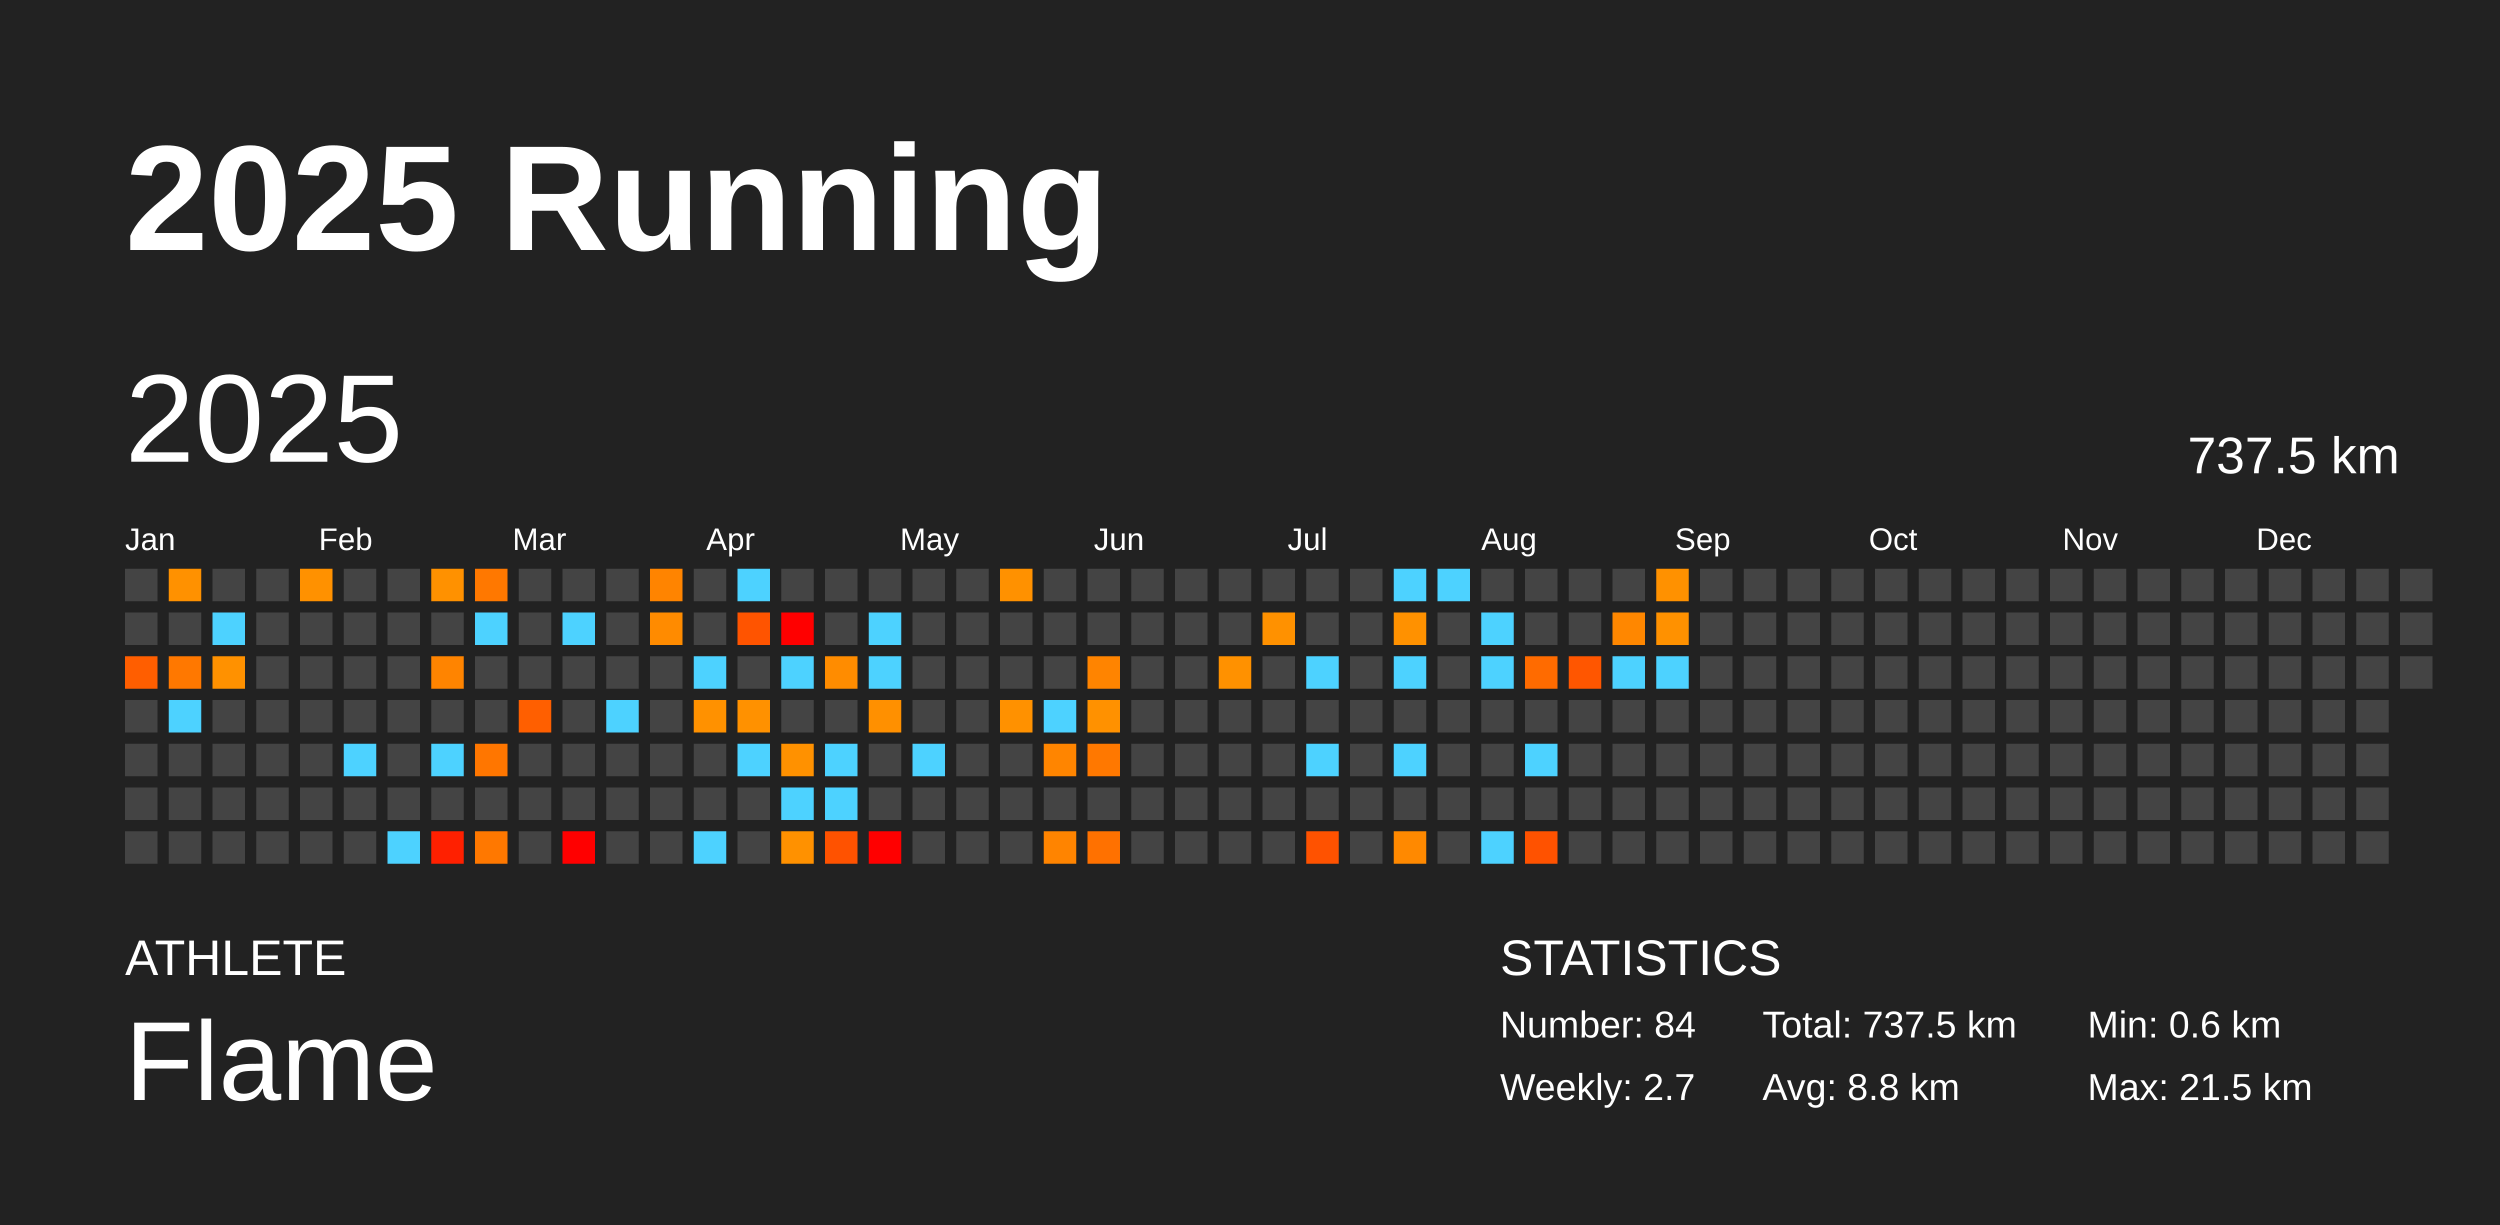
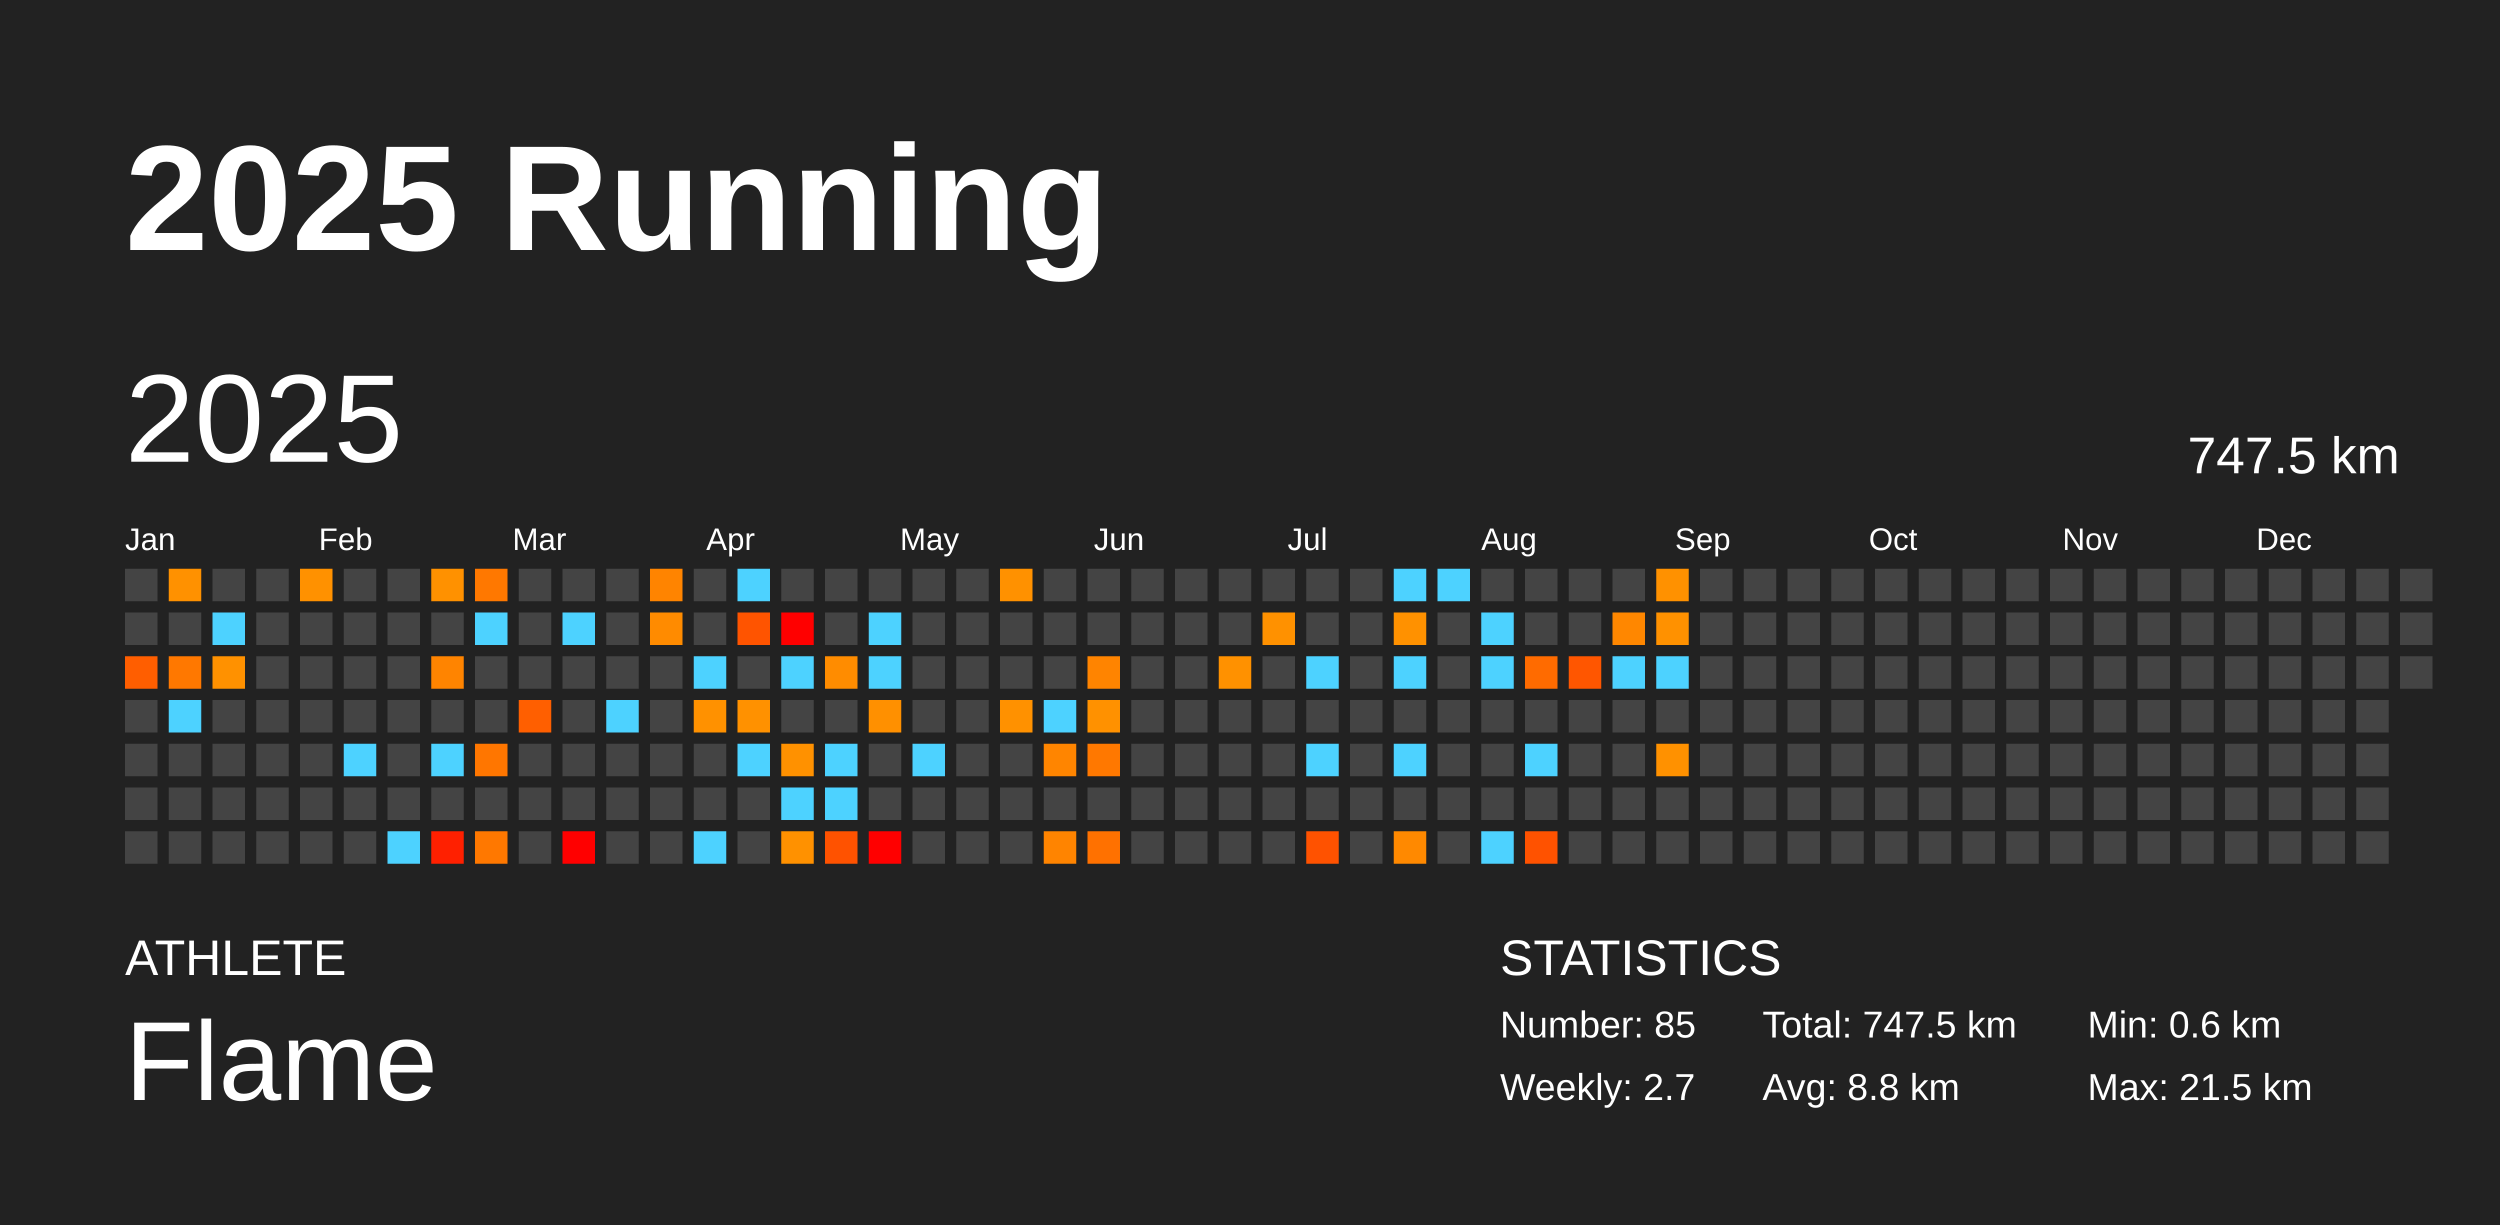
<svg xmlns="http://www.w3.org/2000/svg" baseProfile="full" height="98mm" version="1.1" viewBox="0,0,200,98" width="200mm">
  <defs />
  <rect fill="#222222" height="98" width="200" x="0" y="0" />
  <text fill="#FFFFFF" style="font-size:12px; font-family:Arial; font-weight:bold;" x="10" y="20">2025 Running</text>
  <text fill="#FFFFFF" style="font-size:4px; font-family:Arial" x="10" y="78">ATHLETE</text>
  <text fill="#FFFFFF" style="font-size:9px; font-family:Arial" x="10" y="88">Flame</text>
  <text fill="#FFFFFF" style="font-size:4px; font-family:Arial" x="120" y="78">STATISTICS</text>
-   <text fill="#FFFFFF" style="font-size:3px; font-family:Arial" x="120" y="83">Number: 84</text>
+   <text fill="#FFFFFF" style="font-size:3px; font-family:Arial" x="120" y="83">Number: 85</text>
  <text fill="#FFFFFF" style="font-size:3px; font-family:Arial" x="120" y="88">Weekly: 2.7</text>
-   <text fill="#FFFFFF" style="font-size:3px; font-family:Arial" x="141" y="83">Total: 737.5 km</text>
+   <text fill="#FFFFFF" style="font-size:3px; font-family:Arial" x="141" y="83">Total: 747.5 km</text>
  <text fill="#FFFFFF" style="font-size:3px; font-family:Arial" x="141" y="88">Avg: 8.8 km</text>
  <text fill="#FFFFFF" style="font-size:3px; font-family:Arial" x="167" y="83">Min: 0.6 km</text>
  <text fill="#FFFFFF" style="font-size:3px; font-family:Arial" x="167" y="88">Max: 21.5 km</text>
  <text dominant-baseline="hanging" fill="#FFFFFF" style="font-size:10.0px; font-family:Arial;" x="10" y="30">2025</text>
-   <text dominant-baseline="hanging" fill="#FFFFFF" style="font-size:4.125px; font-family:Arial;" x="175" y="35">737.5 km</text>
+   <text dominant-baseline="hanging" fill="#FFFFFF" style="font-size:4.125px; font-family:Arial;" x="175" y="35">747.5 km</text>
  <text fill="#FFFFFF" style="font-size:2.5px; font-family:Arial" x="10.0" y="44">Jan</text>
  <text fill="#FFFFFF" style="font-size:2.5px; font-family:Arial" x="25.5" y="44">Feb</text>
  <text fill="#FFFFFF" style="font-size:2.5px; font-family:Arial" x="41.0" y="44">Mar</text>
  <text fill="#FFFFFF" style="font-size:2.5px; font-family:Arial" x="56.5" y="44">Apr</text>
  <text fill="#FFFFFF" style="font-size:2.5px; font-family:Arial" x="72.0" y="44">May</text>
  <text fill="#FFFFFF" style="font-size:2.5px; font-family:Arial" x="87.5" y="44">Jun</text>
  <text fill="#FFFFFF" style="font-size:2.5px; font-family:Arial" x="103.0" y="44">Jul</text>
  <text fill="#FFFFFF" style="font-size:2.5px; font-family:Arial" x="118.5" y="44">Aug</text>
  <text fill="#FFFFFF" style="font-size:2.5px; font-family:Arial" x="134.0" y="44">Sep</text>
  <text fill="#FFFFFF" style="font-size:2.5px; font-family:Arial" x="149.5" y="44">Oct</text>
  <text fill="#FFFFFF" style="font-size:2.5px; font-family:Arial" x="165.0" y="44">Nov</text>
  <text fill="#FFFFFF" style="font-size:2.5px; font-family:Arial" x="180.5" y="44">Dec</text>
  <rect fill="#444444" height="2.6" width="2.6" x="10.0" y="45.5" />
  <rect fill="#444444" height="2.6" width="2.6" x="10.0" y="49.0" />
  <rect fill="#ff5e00" height="2.6" width="2.6" x="10.0" y="52.5" />
  <rect fill="#444444" height="2.6" width="2.6" x="10.0" y="56.0" />
  <rect fill="#444444" height="2.6" width="2.6" x="10.0" y="59.5" />
  <rect fill="#444444" height="2.6" width="2.6" x="10.0" y="63.0" />
  <rect fill="#444444" height="2.6" width="2.6" x="10.0" y="66.5" />
  <rect fill="#ff9100" height="2.6" width="2.6" x="13.5" y="45.5" />
  <rect fill="#444444" height="2.6" width="2.6" x="13.5" y="49.0" />
  <rect fill="#ff7800" height="2.6" width="2.6" x="13.5" y="52.5" />
  <rect fill="#4dd2ff" height="2.6" width="2.6" x="13.5" y="56.0" />
  <rect fill="#444444" height="2.6" width="2.6" x="13.5" y="59.5" />
  <rect fill="#444444" height="2.6" width="2.6" x="13.5" y="63.0" />
  <rect fill="#444444" height="2.6" width="2.6" x="13.5" y="66.5" />
  <rect fill="#444444" height="2.6" width="2.6" x="17.0" y="45.5" />
  <rect fill="#4dd2ff" height="2.6" width="2.6" x="17.0" y="49.0" />
  <rect fill="#ff9100" height="2.6" width="2.6" x="17.0" y="52.5" />
  <rect fill="#444444" height="2.6" width="2.6" x="17.0" y="56.0" />
  <rect fill="#444444" height="2.6" width="2.6" x="17.0" y="59.5" />
  <rect fill="#444444" height="2.6" width="2.6" x="17.0" y="63.0" />
  <rect fill="#444444" height="2.6" width="2.6" x="17.0" y="66.5" />
  <rect fill="#444444" height="2.6" width="2.6" x="20.5" y="45.5" />
  <rect fill="#444444" height="2.6" width="2.6" x="20.5" y="49.0" />
  <rect fill="#444444" height="2.6" width="2.6" x="20.5" y="52.5" />
  <rect fill="#444444" height="2.6" width="2.6" x="20.5" y="56.0" />
  <rect fill="#444444" height="2.6" width="2.6" x="20.5" y="59.5" />
  <rect fill="#444444" height="2.6" width="2.6" x="20.5" y="63.0" />
  <rect fill="#444444" height="2.6" width="2.6" x="20.5" y="66.5" />
  <rect fill="#ff9100" height="2.6" width="2.6" x="24.0" y="45.5" />
  <rect fill="#444444" height="2.6" width="2.6" x="24.0" y="49.0" />
  <rect fill="#444444" height="2.6" width="2.6" x="24.0" y="52.5" />
  <rect fill="#444444" height="2.6" width="2.6" x="24.0" y="56.0" />
  <rect fill="#444444" height="2.6" width="2.6" x="24.0" y="59.5" />
  <rect fill="#444444" height="2.6" width="2.6" x="24.0" y="63.0" />
  <rect fill="#444444" height="2.6" width="2.6" x="24.0" y="66.5" />
  <rect fill="#444444" height="2.6" width="2.6" x="27.5" y="45.5" />
  <rect fill="#444444" height="2.6" width="2.6" x="27.5" y="49.0" />
  <rect fill="#444444" height="2.6" width="2.6" x="27.5" y="52.5" />
  <rect fill="#444444" height="2.6" width="2.6" x="27.5" y="56.0" />
  <rect fill="#4dd2ff" height="2.6" width="2.6" x="27.5" y="59.5" />
  <rect fill="#444444" height="2.6" width="2.6" x="27.5" y="63.0" />
  <rect fill="#444444" height="2.6" width="2.6" x="27.5" y="66.5" />
  <rect fill="#444444" height="2.6" width="2.6" x="31.0" y="45.5" />
  <rect fill="#444444" height="2.6" width="2.6" x="31.0" y="49.0" />
  <rect fill="#444444" height="2.6" width="2.6" x="31.0" y="52.5" />
  <rect fill="#444444" height="2.6" width="2.6" x="31.0" y="56.0" />
  <rect fill="#444444" height="2.6" width="2.6" x="31.0" y="59.5" />
  <rect fill="#444444" height="2.6" width="2.6" x="31.0" y="63.0" />
  <rect fill="#4dd2ff" height="2.6" width="2.6" x="31.0" y="66.5" />
  <rect fill="#ff9100" height="2.6" width="2.6" x="34.5" y="45.5" />
  <rect fill="#444444" height="2.6" width="2.6" x="34.5" y="49.0" />
  <rect fill="#ff8400" height="2.6" width="2.6" x="34.5" y="52.5" />
  <rect fill="#444444" height="2.6" width="2.6" x="34.5" y="56.0" />
  <rect fill="#4dd2ff" height="2.6" width="2.6" x="34.5" y="59.5" />
  <rect fill="#444444" height="2.6" width="2.6" x="34.5" y="63.0" />
  <rect fill="#ff2000" height="2.6" width="2.6" x="34.5" y="66.5" />
  <rect fill="#ff7800" height="2.6" width="2.6" x="38.0" y="45.5" />
  <rect fill="#4dd2ff" height="2.6" width="2.6" x="38.0" y="49.0" />
  <rect fill="#444444" height="2.6" width="2.6" x="38.0" y="52.5" />
  <rect fill="#444444" height="2.6" width="2.6" x="38.0" y="56.0" />
  <rect fill="#ff7600" height="2.6" width="2.6" x="38.0" y="59.5" />
  <rect fill="#444444" height="2.6" width="2.6" x="38.0" y="63.0" />
  <rect fill="#ff7800" height="2.6" width="2.6" x="38.0" y="66.5" />
  <rect fill="#444444" height="2.6" width="2.6" x="41.5" y="45.5" />
  <rect fill="#444444" height="2.6" width="2.6" x="41.5" y="49.0" />
  <rect fill="#444444" height="2.6" width="2.6" x="41.5" y="52.5" />
  <rect fill="#ff5f00" height="2.6" width="2.6" x="41.5" y="56.0" />
  <rect fill="#444444" height="2.6" width="2.6" x="41.5" y="59.5" />
  <rect fill="#444444" height="2.6" width="2.6" x="41.5" y="63.0" />
  <rect fill="#444444" height="2.6" width="2.6" x="41.5" y="66.5" />
  <rect fill="#444444" height="2.6" width="2.6" x="45.0" y="45.5" />
  <rect fill="#4dd2ff" height="2.6" width="2.6" x="45.0" y="49.0" />
  <rect fill="#444444" height="2.6" width="2.6" x="45.0" y="52.5" />
  <rect fill="#444444" height="2.6" width="2.6" x="45.0" y="56.0" />
  <rect fill="#444444" height="2.6" width="2.6" x="45.0" y="59.5" />
  <rect fill="#444444" height="2.6" width="2.6" x="45.0" y="63.0" />
  <rect fill="red" height="2.6" width="2.6" x="45.0" y="66.5" />
  <rect fill="#444444" height="2.6" width="2.6" x="48.5" y="45.5" />
  <rect fill="#444444" height="2.6" width="2.6" x="48.5" y="49.0" />
  <rect fill="#444444" height="2.6" width="2.6" x="48.5" y="52.5" />
  <rect fill="#4dd2ff" height="2.6" width="2.6" x="48.5" y="56.0" />
  <rect fill="#444444" height="2.6" width="2.6" x="48.5" y="59.5" />
  <rect fill="#444444" height="2.6" width="2.6" x="48.5" y="63.0" />
  <rect fill="#444444" height="2.6" width="2.6" x="48.5" y="66.5" />
  <rect fill="#ff8400" height="2.6" width="2.6" x="52.0" y="45.5" />
  <rect fill="#ff8b00" height="2.6" width="2.6" x="52.0" y="49.0" />
  <rect fill="#444444" height="2.6" width="2.6" x="52.0" y="52.5" />
  <rect fill="#444444" height="2.6" width="2.6" x="52.0" y="56.0" />
  <rect fill="#444444" height="2.6" width="2.6" x="52.0" y="59.5" />
  <rect fill="#444444" height="2.6" width="2.6" x="52.0" y="63.0" />
  <rect fill="#444444" height="2.6" width="2.6" x="52.0" y="66.5" />
  <rect fill="#444444" height="2.6" width="2.6" x="55.5" y="45.5" />
  <rect fill="#444444" height="2.6" width="2.6" x="55.5" y="49.0" />
  <rect fill="#4dd2ff" height="2.6" width="2.6" x="55.5" y="52.5" />
  <rect fill="#ff9100" height="2.6" width="2.6" x="55.5" y="56.0" />
  <rect fill="#444444" height="2.6" width="2.6" x="55.5" y="59.5" />
  <rect fill="#444444" height="2.6" width="2.6" x="55.5" y="63.0" />
  <rect fill="#4dd2ff" height="2.6" width="2.6" x="55.5" y="66.5" />
  <rect fill="#4dd2ff" height="2.6" width="2.6" x="59.0" y="45.5" />
  <rect fill="#ff5400" height="2.6" width="2.6" x="59.0" y="49.0" />
  <rect fill="#444444" height="2.6" width="2.6" x="59.0" y="52.5" />
  <rect fill="#ff9100" height="2.6" width="2.6" x="59.0" y="56.0" />
  <rect fill="#4dd2ff" height="2.6" width="2.6" x="59.0" y="59.5" />
  <rect fill="#444444" height="2.6" width="2.6" x="59.0" y="63.0" />
  <rect fill="#444444" height="2.6" width="2.6" x="59.0" y="66.5" />
  <rect fill="#444444" height="2.6" width="2.6" x="62.5" y="45.5" />
  <rect fill="red" height="2.6" width="2.6" x="62.5" y="49.0" />
  <rect fill="#4dd2ff" height="2.6" width="2.6" x="62.5" y="52.5" />
  <rect fill="#444444" height="2.6" width="2.6" x="62.5" y="56.0" />
  <rect fill="#ff9100" height="2.6" width="2.6" x="62.5" y="59.5" />
  <rect fill="#4dd2ff" height="2.6" width="2.6" x="62.5" y="63.0" />
  <rect fill="#ff9100" height="2.6" width="2.6" x="62.5" y="66.5" />
  <rect fill="#444444" height="2.6" width="2.6" x="66.0" y="45.5" />
  <rect fill="#444444" height="2.6" width="2.6" x="66.0" y="49.0" />
  <rect fill="#ff8c00" height="2.6" width="2.6" x="66.0" y="52.5" />
  <rect fill="#444444" height="2.6" width="2.6" x="66.0" y="56.0" />
  <rect fill="#4dd2ff" height="2.6" width="2.6" x="66.0" y="59.5" />
  <rect fill="#4dd2ff" height="2.6" width="2.6" x="66.0" y="63.0" />
  <rect fill="#ff5200" height="2.6" width="2.6" x="66.0" y="66.5" />
  <rect fill="#444444" height="2.6" width="2.6" x="69.5" y="45.5" />
  <rect fill="#4dd2ff" height="2.6" width="2.6" x="69.5" y="49.0" />
  <rect fill="#4dd2ff" height="2.6" width="2.6" x="69.5" y="52.5" />
  <rect fill="#ff9000" height="2.6" width="2.6" x="69.5" y="56.0" />
  <rect fill="#444444" height="2.6" width="2.6" x="69.5" y="59.5" />
  <rect fill="#444444" height="2.6" width="2.6" x="69.5" y="63.0" />
  <rect fill="red" height="2.6" width="2.6" x="69.5" y="66.5" />
  <rect fill="#444444" height="2.6" width="2.6" x="73.0" y="45.5" />
  <rect fill="#444444" height="2.6" width="2.6" x="73.0" y="49.0" />
  <rect fill="#444444" height="2.6" width="2.6" x="73.0" y="52.5" />
  <rect fill="#444444" height="2.6" width="2.6" x="73.0" y="56.0" />
  <rect fill="#4dd2ff" height="2.6" width="2.6" x="73.0" y="59.5" />
  <rect fill="#444444" height="2.6" width="2.6" x="73.0" y="63.0" />
  <rect fill="#444444" height="2.6" width="2.6" x="73.0" y="66.5" />
  <rect fill="#444444" height="2.6" width="2.6" x="76.5" y="45.5" />
  <rect fill="#444444" height="2.6" width="2.6" x="76.5" y="49.0" />
  <rect fill="#444444" height="2.6" width="2.6" x="76.5" y="52.5" />
  <rect fill="#444444" height="2.6" width="2.6" x="76.5" y="56.0" />
  <rect fill="#444444" height="2.6" width="2.6" x="76.5" y="59.5" />
  <rect fill="#444444" height="2.6" width="2.6" x="76.5" y="63.0" />
  <rect fill="#444444" height="2.6" width="2.6" x="76.5" y="66.5" />
  <rect fill="#ff9100" height="2.6" width="2.6" x="80.0" y="45.5" />
  <rect fill="#444444" height="2.6" width="2.6" x="80.0" y="49.0" />
  <rect fill="#444444" height="2.6" width="2.6" x="80.0" y="52.5" />
  <rect fill="#ff9100" height="2.6" width="2.6" x="80.0" y="56.0" />
  <rect fill="#444444" height="2.6" width="2.6" x="80.0" y="59.5" />
  <rect fill="#444444" height="2.6" width="2.6" x="80.0" y="63.0" />
  <rect fill="#444444" height="2.6" width="2.6" x="80.0" y="66.5" />
  <rect fill="#444444" height="2.6" width="2.6" x="83.5" y="45.5" />
  <rect fill="#444444" height="2.6" width="2.6" x="83.5" y="49.0" />
  <rect fill="#444444" height="2.6" width="2.6" x="83.5" y="52.5" />
  <rect fill="#4dd2ff" height="2.6" width="2.6" x="83.5" y="56.0" />
  <rect fill="#ff8500" height="2.6" width="2.6" x="83.5" y="59.5" />
  <rect fill="#444444" height="2.6" width="2.6" x="83.5" y="63.0" />
  <rect fill="#ff8400" height="2.6" width="2.6" x="83.5" y="66.5" />
  <rect fill="#444444" height="2.6" width="2.6" x="87.0" y="45.5" />
  <rect fill="#444444" height="2.6" width="2.6" x="87.0" y="49.0" />
  <rect fill="#ff8400" height="2.6" width="2.6" x="87.0" y="52.5" />
  <rect fill="#ff9100" height="2.6" width="2.6" x="87.0" y="56.0" />
  <rect fill="#ff7800" height="2.6" width="2.6" x="87.0" y="59.5" />
  <rect fill="#444444" height="2.6" width="2.6" x="87.0" y="63.0" />
  <rect fill="#ff7100" height="2.6" width="2.6" x="87.0" y="66.5" />
  <rect fill="#444444" height="2.6" width="2.6" x="90.5" y="45.5" />
  <rect fill="#444444" height="2.6" width="2.6" x="90.5" y="49.0" />
  <rect fill="#444444" height="2.6" width="2.6" x="90.5" y="52.5" />
  <rect fill="#444444" height="2.6" width="2.6" x="90.5" y="56.0" />
  <rect fill="#444444" height="2.6" width="2.6" x="90.5" y="59.5" />
  <rect fill="#444444" height="2.6" width="2.6" x="90.5" y="63.0" />
  <rect fill="#444444" height="2.6" width="2.6" x="90.5" y="66.5" />
  <rect fill="#444444" height="2.6" width="2.6" x="94.0" y="45.5" />
  <rect fill="#444444" height="2.6" width="2.6" x="94.0" y="49.0" />
  <rect fill="#444444" height="2.6" width="2.6" x="94.0" y="52.5" />
  <rect fill="#444444" height="2.6" width="2.6" x="94.0" y="56.0" />
  <rect fill="#444444" height="2.6" width="2.6" x="94.0" y="59.5" />
  <rect fill="#444444" height="2.6" width="2.6" x="94.0" y="63.0" />
  <rect fill="#444444" height="2.6" width="2.6" x="94.0" y="66.5" />
  <rect fill="#444444" height="2.6" width="2.6" x="97.5" y="45.5" />
  <rect fill="#444444" height="2.6" width="2.6" x="97.5" y="49.0" />
  <rect fill="#ff9100" height="2.6" width="2.6" x="97.5" y="52.5" />
  <rect fill="#444444" height="2.6" width="2.6" x="97.5" y="56.0" />
  <rect fill="#444444" height="2.6" width="2.6" x="97.5" y="59.5" />
  <rect fill="#444444" height="2.6" width="2.6" x="97.5" y="63.0" />
  <rect fill="#444444" height="2.6" width="2.6" x="97.5" y="66.5" />
  <rect fill="#444444" height="2.6" width="2.6" x="101.0" y="45.5" />
  <rect fill="#ff9100" height="2.6" width="2.6" x="101.0" y="49.0" />
  <rect fill="#444444" height="2.6" width="2.6" x="101.0" y="52.5" />
  <rect fill="#444444" height="2.6" width="2.6" x="101.0" y="56.0" />
  <rect fill="#444444" height="2.6" width="2.6" x="101.0" y="59.5" />
  <rect fill="#444444" height="2.6" width="2.6" x="101.0" y="63.0" />
  <rect fill="#444444" height="2.6" width="2.6" x="101.0" y="66.5" />
  <rect fill="#444444" height="2.6" width="2.6" x="104.5" y="45.5" />
  <rect fill="#444444" height="2.6" width="2.6" x="104.5" y="49.0" />
  <rect fill="#4dd2ff" height="2.6" width="2.6" x="104.5" y="52.5" />
  <rect fill="#444444" height="2.6" width="2.6" x="104.5" y="56.0" />
  <rect fill="#4dd2ff" height="2.6" width="2.6" x="104.5" y="59.5" />
  <rect fill="#444444" height="2.6" width="2.6" x="104.5" y="63.0" />
  <rect fill="#ff5200" height="2.6" width="2.6" x="104.5" y="66.5" />
  <rect fill="#444444" height="2.6" width="2.6" x="108.0" y="45.5" />
  <rect fill="#444444" height="2.6" width="2.6" x="108.0" y="49.0" />
  <rect fill="#444444" height="2.6" width="2.6" x="108.0" y="52.5" />
  <rect fill="#444444" height="2.6" width="2.6" x="108.0" y="56.0" />
  <rect fill="#444444" height="2.6" width="2.6" x="108.0" y="59.5" />
  <rect fill="#444444" height="2.6" width="2.6" x="108.0" y="63.0" />
  <rect fill="#444444" height="2.6" width="2.6" x="108.0" y="66.5" />
  <rect fill="#4dd2ff" height="2.6" width="2.6" x="111.5" y="45.5" />
  <rect fill="#ff9100" height="2.6" width="2.6" x="111.5" y="49.0" />
  <rect fill="#4dd2ff" height="2.6" width="2.6" x="111.5" y="52.5" />
  <rect fill="#444444" height="2.6" width="2.6" x="111.5" y="56.0" />
  <rect fill="#4dd2ff" height="2.6" width="2.6" x="111.5" y="59.5" />
  <rect fill="#444444" height="2.6" width="2.6" x="111.5" y="63.0" />
  <rect fill="#ff8900" height="2.6" width="2.6" x="111.5" y="66.5" />
  <rect fill="#4dd2ff" height="2.6" width="2.6" x="115.0" y="45.5" />
  <rect fill="#444444" height="2.6" width="2.6" x="115.0" y="49.0" />
  <rect fill="#444444" height="2.6" width="2.6" x="115.0" y="52.5" />
  <rect fill="#444444" height="2.6" width="2.6" x="115.0" y="56.0" />
  <rect fill="#444444" height="2.6" width="2.6" x="115.0" y="59.5" />
  <rect fill="#444444" height="2.6" width="2.6" x="115.0" y="63.0" />
  <rect fill="#444444" height="2.6" width="2.6" x="115.0" y="66.5" />
  <rect fill="#444444" height="2.6" width="2.6" x="118.5" y="45.5" />
  <rect fill="#4dd2ff" height="2.6" width="2.6" x="118.5" y="49.0" />
  <rect fill="#4dd2ff" height="2.6" width="2.6" x="118.5" y="52.5" />
  <rect fill="#444444" height="2.6" width="2.6" x="118.5" y="56.0" />
  <rect fill="#444444" height="2.6" width="2.6" x="118.5" y="59.5" />
  <rect fill="#444444" height="2.6" width="2.6" x="118.5" y="63.0" />
  <rect fill="#4dd2ff" height="2.6" width="2.6" x="118.5" y="66.5" />
  <rect fill="#444444" height="2.6" width="2.6" x="122.0" y="45.5" />
  <rect fill="#444444" height="2.6" width="2.6" x="122.0" y="49.0" />
  <rect fill="#ff6b00" height="2.6" width="2.6" x="122.0" y="52.5" />
  <rect fill="#444444" height="2.6" width="2.6" x="122.0" y="56.0" />
  <rect fill="#4dd2ff" height="2.6" width="2.6" x="122.0" y="59.5" />
  <rect fill="#444444" height="2.6" width="2.6" x="122.0" y="63.0" />
  <rect fill="#ff5200" height="2.6" width="2.6" x="122.0" y="66.5" />
  <rect fill="#444444" height="2.6" width="2.6" x="125.5" y="45.5" />
  <rect fill="#444444" height="2.6" width="2.6" x="125.5" y="49.0" />
  <rect fill="#ff5600" height="2.6" width="2.6" x="125.5" y="52.5" />
  <rect fill="#444444" height="2.6" width="2.6" x="125.5" y="56.0" />
  <rect fill="#444444" height="2.6" width="2.6" x="125.5" y="59.5" />
  <rect fill="#444444" height="2.6" width="2.6" x="125.5" y="63.0" />
  <rect fill="#444444" height="2.6" width="2.6" x="125.5" y="66.5" />
  <rect fill="#444444" height="2.6" width="2.6" x="129.0" y="45.5" />
  <rect fill="#ff8700" height="2.6" width="2.6" x="129.0" y="49.0" />
  <rect fill="#4dd2ff" height="2.6" width="2.6" x="129.0" y="52.5" />
  <rect fill="#444444" height="2.6" width="2.6" x="129.0" y="56.0" />
  <rect fill="#444444" height="2.6" width="2.6" x="129.0" y="59.5" />
  <rect fill="#444444" height="2.6" width="2.6" x="129.0" y="63.0" />
  <rect fill="#444444" height="2.6" width="2.6" x="129.0" y="66.5" />
  <rect fill="#ff9100" height="2.6" width="2.6" x="132.5" y="45.5" />
  <rect fill="#ff9100" height="2.6" width="2.6" x="132.5" y="49.0" />
  <rect fill="#4dd2ff" height="2.6" width="2.6" x="132.5" y="52.5" />
  <rect fill="#444444" height="2.6" width="2.6" x="132.5" y="56.0" />
-   <rect fill="#444444" height="2.6" width="2.6" x="132.5" y="59.5" />
+   <rect fill="#ff9100" height="2.6" width="2.6" x="132.5" y="59.5" />
  <rect fill="#444444" height="2.6" width="2.6" x="132.5" y="63.0" />
  <rect fill="#444444" height="2.6" width="2.6" x="132.5" y="66.5" />
  <rect fill="#444444" height="2.6" width="2.6" x="136.0" y="45.5" />
  <rect fill="#444444" height="2.6" width="2.6" x="136.0" y="49.0" />
  <rect fill="#444444" height="2.6" width="2.6" x="136.0" y="52.5" />
  <rect fill="#444444" height="2.6" width="2.6" x="136.0" y="56.0" />
  <rect fill="#444444" height="2.6" width="2.6" x="136.0" y="59.5" />
  <rect fill="#444444" height="2.6" width="2.6" x="136.0" y="63.0" />
  <rect fill="#444444" height="2.6" width="2.6" x="136.0" y="66.5" />
  <rect fill="#444444" height="2.6" width="2.6" x="139.5" y="45.5" />
  <rect fill="#444444" height="2.6" width="2.6" x="139.5" y="49.0" />
  <rect fill="#444444" height="2.6" width="2.6" x="139.5" y="52.5" />
  <rect fill="#444444" height="2.6" width="2.6" x="139.5" y="56.0" />
  <rect fill="#444444" height="2.6" width="2.6" x="139.5" y="59.5" />
  <rect fill="#444444" height="2.6" width="2.6" x="139.5" y="63.0" />
  <rect fill="#444444" height="2.6" width="2.6" x="139.5" y="66.5" />
  <rect fill="#444444" height="2.6" width="2.6" x="143.0" y="45.5" />
  <rect fill="#444444" height="2.6" width="2.6" x="143.0" y="49.0" />
  <rect fill="#444444" height="2.6" width="2.6" x="143.0" y="52.5" />
  <rect fill="#444444" height="2.6" width="2.6" x="143.0" y="56.0" />
  <rect fill="#444444" height="2.6" width="2.6" x="143.0" y="59.5" />
  <rect fill="#444444" height="2.6" width="2.6" x="143.0" y="63.0" />
  <rect fill="#444444" height="2.6" width="2.6" x="143.0" y="66.5" />
  <rect fill="#444444" height="2.6" width="2.6" x="146.5" y="45.5" />
  <rect fill="#444444" height="2.6" width="2.6" x="146.5" y="49.0" />
  <rect fill="#444444" height="2.6" width="2.6" x="146.5" y="52.5" />
  <rect fill="#444444" height="2.6" width="2.6" x="146.5" y="56.0" />
  <rect fill="#444444" height="2.6" width="2.6" x="146.5" y="59.5" />
  <rect fill="#444444" height="2.6" width="2.6" x="146.5" y="63.0" />
  <rect fill="#444444" height="2.6" width="2.6" x="146.5" y="66.5" />
  <rect fill="#444444" height="2.6" width="2.6" x="150.0" y="45.5" />
  <rect fill="#444444" height="2.6" width="2.6" x="150.0" y="49.0" />
  <rect fill="#444444" height="2.6" width="2.6" x="150.0" y="52.5" />
  <rect fill="#444444" height="2.6" width="2.6" x="150.0" y="56.0" />
  <rect fill="#444444" height="2.6" width="2.6" x="150.0" y="59.5" />
  <rect fill="#444444" height="2.6" width="2.6" x="150.0" y="63.0" />
  <rect fill="#444444" height="2.6" width="2.6" x="150.0" y="66.5" />
  <rect fill="#444444" height="2.6" width="2.6" x="153.5" y="45.5" />
  <rect fill="#444444" height="2.6" width="2.6" x="153.5" y="49.0" />
  <rect fill="#444444" height="2.6" width="2.6" x="153.5" y="52.5" />
  <rect fill="#444444" height="2.6" width="2.6" x="153.5" y="56.0" />
  <rect fill="#444444" height="2.6" width="2.6" x="153.5" y="59.5" />
  <rect fill="#444444" height="2.6" width="2.6" x="153.5" y="63.0" />
  <rect fill="#444444" height="2.6" width="2.6" x="153.5" y="66.5" />
  <rect fill="#444444" height="2.6" width="2.6" x="157.0" y="45.5" />
  <rect fill="#444444" height="2.6" width="2.6" x="157.0" y="49.0" />
  <rect fill="#444444" height="2.6" width="2.6" x="157.0" y="52.5" />
  <rect fill="#444444" height="2.6" width="2.6" x="157.0" y="56.0" />
  <rect fill="#444444" height="2.6" width="2.6" x="157.0" y="59.5" />
  <rect fill="#444444" height="2.6" width="2.6" x="157.0" y="63.0" />
  <rect fill="#444444" height="2.6" width="2.6" x="157.0" y="66.5" />
  <rect fill="#444444" height="2.6" width="2.6" x="160.5" y="45.5" />
  <rect fill="#444444" height="2.6" width="2.6" x="160.5" y="49.0" />
  <rect fill="#444444" height="2.6" width="2.6" x="160.5" y="52.5" />
  <rect fill="#444444" height="2.6" width="2.6" x="160.5" y="56.0" />
  <rect fill="#444444" height="2.6" width="2.6" x="160.5" y="59.5" />
  <rect fill="#444444" height="2.6" width="2.6" x="160.5" y="63.0" />
  <rect fill="#444444" height="2.6" width="2.6" x="160.5" y="66.5" />
  <rect fill="#444444" height="2.6" width="2.6" x="164.0" y="45.5" />
  <rect fill="#444444" height="2.6" width="2.6" x="164.0" y="49.0" />
  <rect fill="#444444" height="2.6" width="2.6" x="164.0" y="52.5" />
  <rect fill="#444444" height="2.6" width="2.6" x="164.0" y="56.0" />
  <rect fill="#444444" height="2.6" width="2.6" x="164.0" y="59.5" />
  <rect fill="#444444" height="2.6" width="2.6" x="164.0" y="63.0" />
  <rect fill="#444444" height="2.6" width="2.6" x="164.0" y="66.5" />
  <rect fill="#444444" height="2.6" width="2.6" x="167.5" y="45.5" />
  <rect fill="#444444" height="2.6" width="2.6" x="167.5" y="49.0" />
  <rect fill="#444444" height="2.6" width="2.6" x="167.5" y="52.5" />
  <rect fill="#444444" height="2.6" width="2.6" x="167.5" y="56.0" />
  <rect fill="#444444" height="2.6" width="2.6" x="167.5" y="59.5" />
  <rect fill="#444444" height="2.6" width="2.6" x="167.5" y="63.0" />
  <rect fill="#444444" height="2.6" width="2.6" x="167.5" y="66.5" />
  <rect fill="#444444" height="2.6" width="2.6" x="171.0" y="45.5" />
  <rect fill="#444444" height="2.6" width="2.6" x="171.0" y="49.0" />
  <rect fill="#444444" height="2.6" width="2.6" x="171.0" y="52.5" />
  <rect fill="#444444" height="2.6" width="2.6" x="171.0" y="56.0" />
  <rect fill="#444444" height="2.6" width="2.6" x="171.0" y="59.5" />
  <rect fill="#444444" height="2.6" width="2.6" x="171.0" y="63.0" />
  <rect fill="#444444" height="2.6" width="2.6" x="171.0" y="66.5" />
  <rect fill="#444444" height="2.6" width="2.6" x="174.5" y="45.5" />
  <rect fill="#444444" height="2.6" width="2.6" x="174.5" y="49.0" />
  <rect fill="#444444" height="2.6" width="2.6" x="174.5" y="52.5" />
  <rect fill="#444444" height="2.6" width="2.6" x="174.5" y="56.0" />
  <rect fill="#444444" height="2.6" width="2.6" x="174.5" y="59.5" />
  <rect fill="#444444" height="2.6" width="2.6" x="174.5" y="63.0" />
  <rect fill="#444444" height="2.6" width="2.6" x="174.5" y="66.5" />
  <rect fill="#444444" height="2.6" width="2.6" x="178.0" y="45.5" />
  <rect fill="#444444" height="2.6" width="2.6" x="178.0" y="49.0" />
  <rect fill="#444444" height="2.6" width="2.6" x="178.0" y="52.5" />
  <rect fill="#444444" height="2.6" width="2.6" x="178.0" y="56.0" />
  <rect fill="#444444" height="2.6" width="2.6" x="178.0" y="59.5" />
  <rect fill="#444444" height="2.6" width="2.6" x="178.0" y="63.0" />
  <rect fill="#444444" height="2.6" width="2.6" x="178.0" y="66.5" />
  <rect fill="#444444" height="2.6" width="2.6" x="181.5" y="45.5" />
  <rect fill="#444444" height="2.6" width="2.6" x="181.5" y="49.0" />
  <rect fill="#444444" height="2.6" width="2.6" x="181.5" y="52.5" />
  <rect fill="#444444" height="2.6" width="2.6" x="181.5" y="56.0" />
  <rect fill="#444444" height="2.6" width="2.6" x="181.5" y="59.5" />
  <rect fill="#444444" height="2.6" width="2.6" x="181.5" y="63.0" />
  <rect fill="#444444" height="2.6" width="2.6" x="181.5" y="66.5" />
  <rect fill="#444444" height="2.6" width="2.6" x="185.0" y="45.5" />
  <rect fill="#444444" height="2.6" width="2.6" x="185.0" y="49.0" />
  <rect fill="#444444" height="2.6" width="2.6" x="185.0" y="52.5" />
  <rect fill="#444444" height="2.6" width="2.6" x="185.0" y="56.0" />
  <rect fill="#444444" height="2.6" width="2.6" x="185.0" y="59.5" />
  <rect fill="#444444" height="2.6" width="2.6" x="185.0" y="63.0" />
  <rect fill="#444444" height="2.6" width="2.6" x="185.0" y="66.5" />
  <rect fill="#444444" height="2.6" width="2.6" x="188.5" y="45.5" />
  <rect fill="#444444" height="2.6" width="2.6" x="188.5" y="49.0" />
  <rect fill="#444444" height="2.6" width="2.6" x="188.5" y="52.5" />
  <rect fill="#444444" height="2.6" width="2.6" x="188.5" y="56.0" />
  <rect fill="#444444" height="2.6" width="2.6" x="188.5" y="59.5" />
  <rect fill="#444444" height="2.6" width="2.6" x="188.5" y="63.0" />
  <rect fill="#444444" height="2.6" width="2.6" x="188.5" y="66.5" />
  <rect fill="#444444" height="2.6" width="2.6" x="192.0" y="45.5" />
  <rect fill="#444444" height="2.6" width="2.6" x="192.0" y="49.0" />
  <rect fill="#444444" height="2.6" width="2.6" x="192.0" y="52.5" />
</svg>
